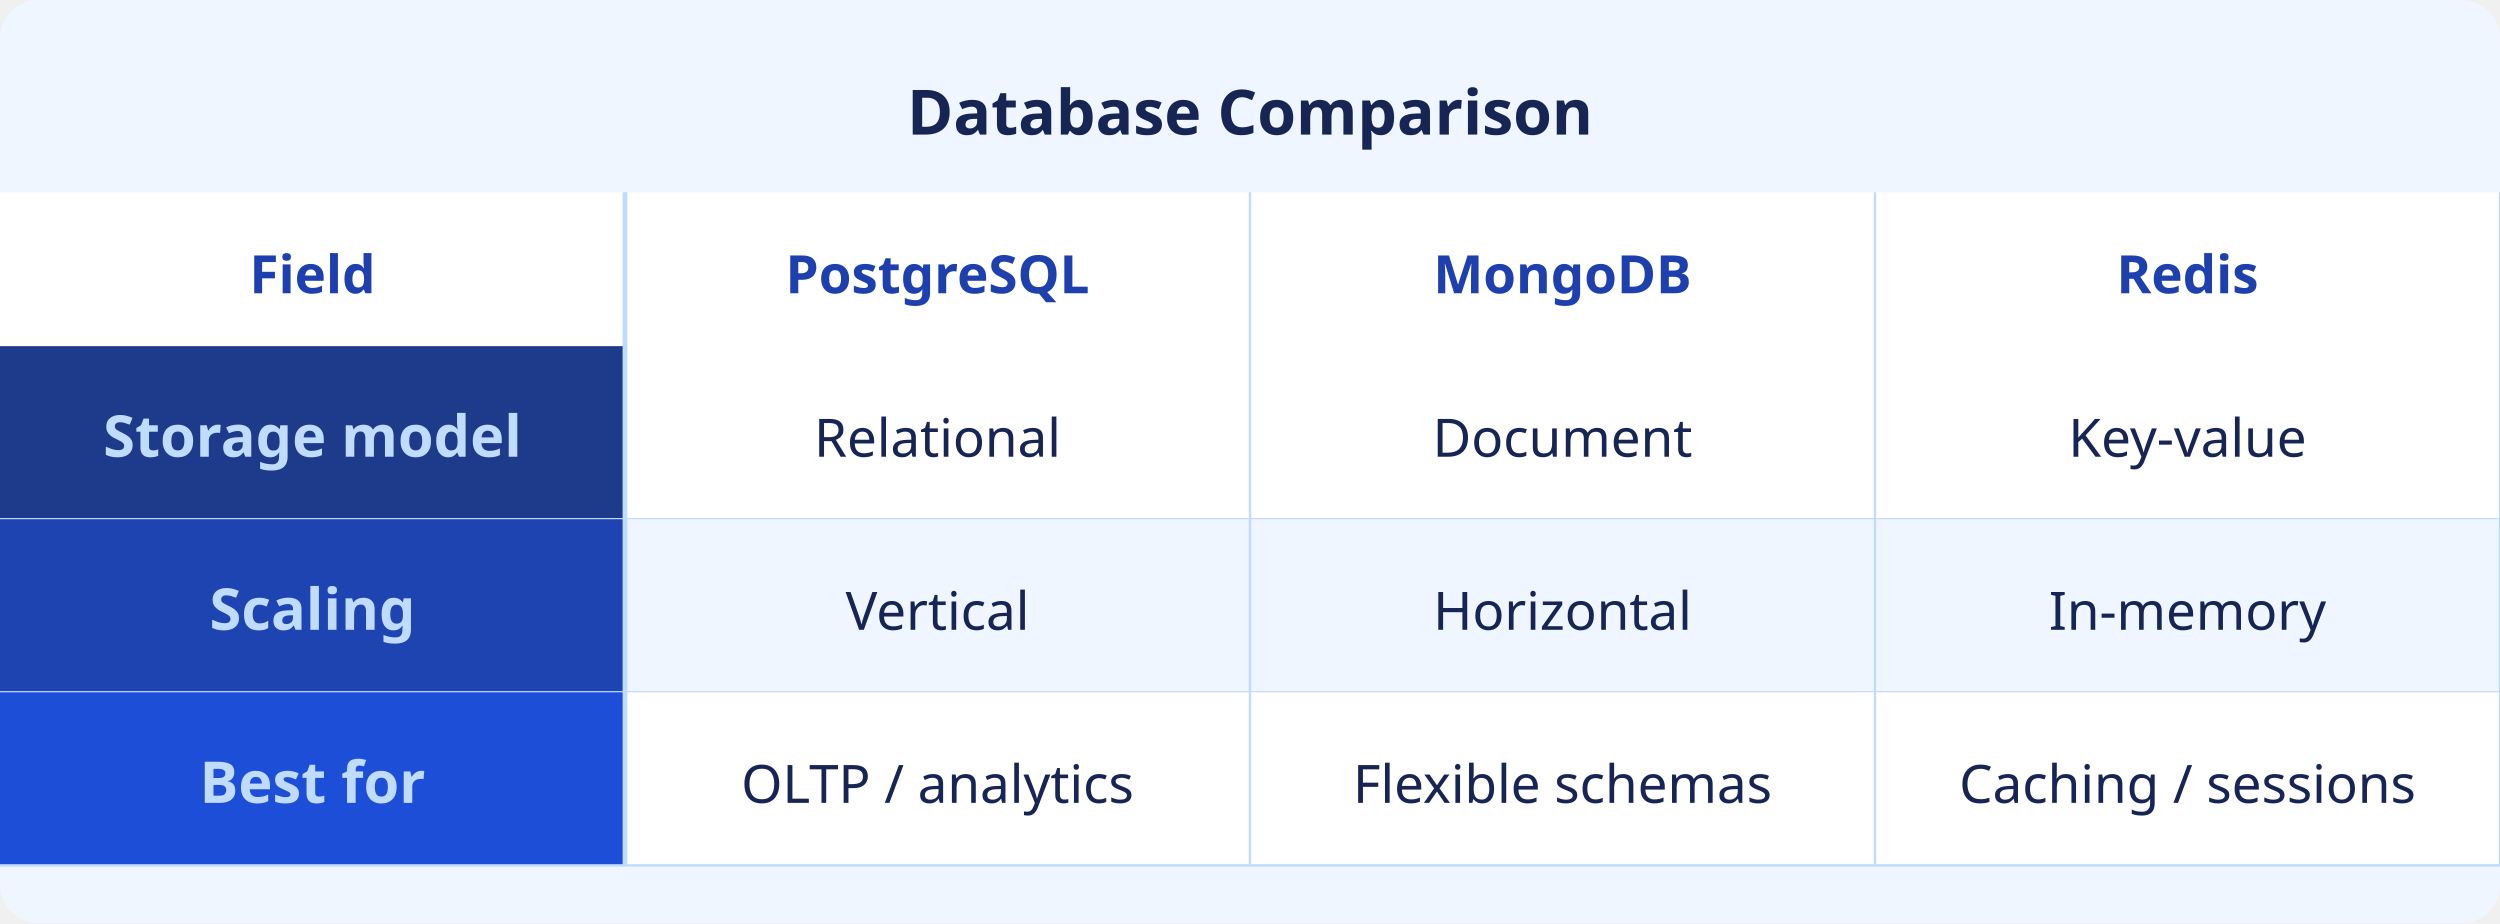
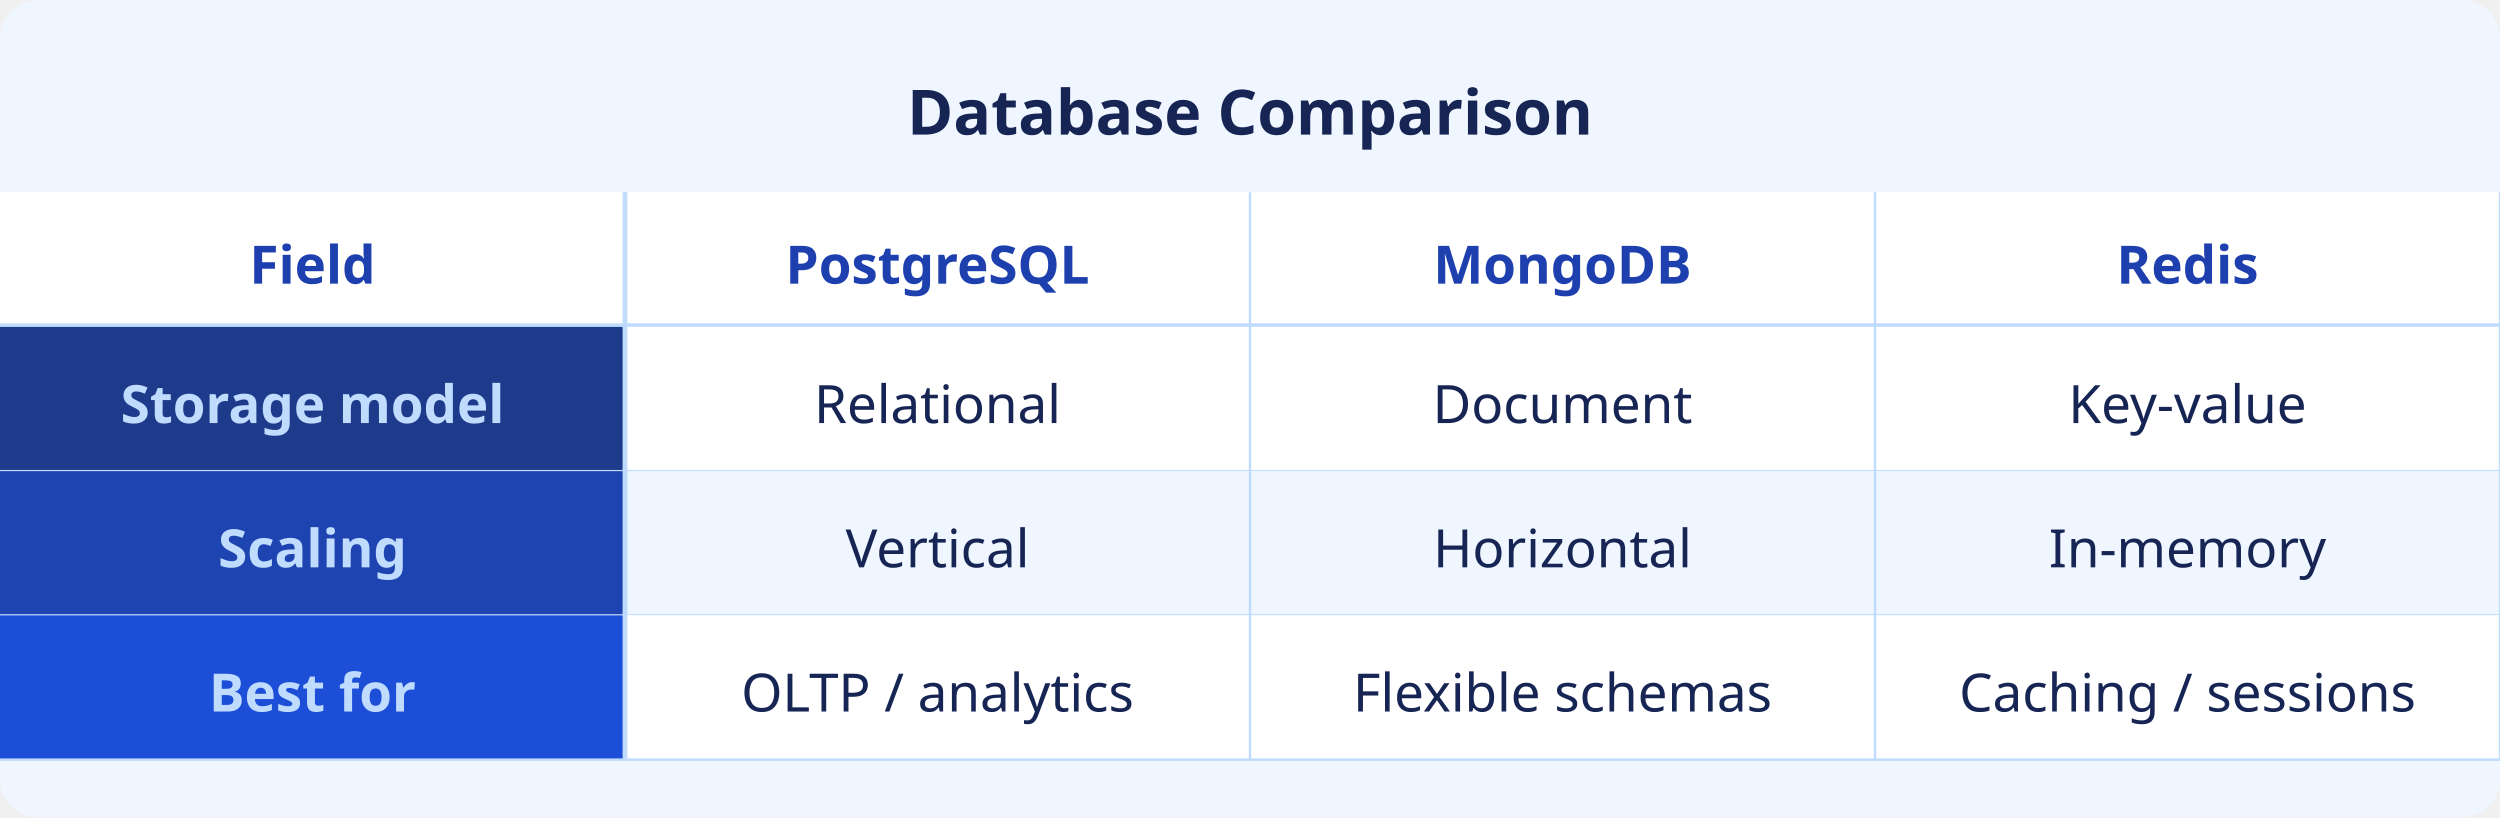
- <svg xmlns="http://www.w3.org/2000/svg" viewBox="0 0 520 192" style="width:100%;height:auto">
-   <rect width="520" height="192" fill="#eff6ff" rx="8" />
+ <svg xmlns="http://www.w3.org/2000/svg" viewBox="0 0 520 170" style="width:100%;height:auto">
+   <rect width="520" height="170" fill="#eff6ff" rx="8" />
  <text x="260" y="28" text-anchor="middle" font-size="13" fill="#172554" font-family="system-ui,sans-serif" font-weight="700">Database Comparison</text>
-   <rect x="0" y="40" width="130" height="32" fill="#ffffff" />
-   <text x="65" y="61" text-anchor="middle" font-size="11" fill="#1e40af" font-family="system-ui,sans-serif" font-weight="600">Field</text>
-   <rect x="130" y="40" width="130" height="32" fill="#ffffff" />
-   <text x="195" y="61" text-anchor="middle" font-size="11" fill="#1e40af" font-family="system-ui,sans-serif" font-weight="600">PostgreSQL</text>
-   <rect x="260" y="40" width="130" height="32" fill="#ffffff" />
-   <text x="325" y="61" text-anchor="middle" font-size="11" fill="#1e40af" font-family="system-ui,sans-serif" font-weight="600">MongoDB</text>
-   <rect x="390" y="40" width="130" height="32" fill="#ffffff" />
-   <text x="455" y="61" text-anchor="middle" font-size="11" fill="#1e40af" font-family="system-ui,sans-serif" font-weight="600">Redis</text>
-   <rect x="0" y="72" width="130" height="36" fill="#1e3a8a" />
-   <text x="65" y="95" text-anchor="middle" font-size="12" fill="#bfdbfe" font-family="system-ui,sans-serif" font-weight="700">Storage model</text>
-   <rect x="130" y="72" width="390" height="36" fill="#ffffff" />
-   <text x="195" y="95" text-anchor="middle" font-size="11" fill="#172554" font-family="system-ui,sans-serif">Relational</text>
-   <text x="325" y="95" text-anchor="middle" font-size="11" fill="#172554" font-family="system-ui,sans-serif">Document</text>
-   <text x="455" y="95" text-anchor="middle" font-size="11" fill="#172554" font-family="system-ui,sans-serif">Key-value</text>
-   <line x1="0" y1="108" x2="520" y2="108" stroke="#bfdbfe" stroke-width="0.5" />
-   <rect x="0" y="108" width="130" height="36" fill="#1e44b1" />
-   <text x="65" y="131" text-anchor="middle" font-size="12" fill="#bfdbfe" font-family="system-ui,sans-serif" font-weight="700">Scaling</text>
-   <rect x="130" y="108" width="390" height="36" fill="#eff6ff" />
-   <text x="195" y="131" text-anchor="middle" font-size="11" fill="#172554" font-family="system-ui,sans-serif">Vertical</text>
-   <text x="325" y="131" text-anchor="middle" font-size="11" fill="#172554" font-family="system-ui,sans-serif">Horizontal</text>
-   <text x="455" y="131" text-anchor="middle" font-size="11" fill="#172554" font-family="system-ui,sans-serif">In-memory</text>
-   <line x1="0" y1="144" x2="520" y2="144" stroke="#bfdbfe" stroke-width="0.5" />
-   <rect x="0" y="144" width="130" height="36" fill="#1d4ed8" />
-   <text x="65" y="167" text-anchor="middle" font-size="12" fill="#bfdbfe" font-family="system-ui,sans-serif" font-weight="700">Best for</text>
-   <rect x="130" y="144" width="390" height="36" fill="#ffffff" />
-   <text x="195" y="167" text-anchor="middle" font-size="11" fill="#172554" font-family="system-ui,sans-serif">OLTP / analytics</text>
-   <text x="325" y="167" text-anchor="middle" font-size="11" fill="#172554" font-family="system-ui,sans-serif">Flexible schemas</text>
-   <text x="455" y="167" text-anchor="middle" font-size="11" fill="#172554" font-family="system-ui,sans-serif">Caching / sessions</text>
-   <line x1="0" y1="180" x2="520" y2="180" stroke="#bfdbfe" stroke-width="0.5" />
-   <line x1="130" y1="40" x2="130" y2="180" stroke="#bfdbfe" stroke-width="0.5" />
-   <line x1="260" y1="40" x2="260" y2="180" stroke="#bfdbfe" stroke-width="0.5" />
-   <line x1="390" y1="40" x2="390" y2="180" stroke="#bfdbfe" stroke-width="0.5" />
-   <line x1="520" y1="40" x2="520" y2="180" stroke="#bfdbfe" stroke-width="0.5" />
-   <line x1="130" y1="40" x2="130" y2="180" stroke="#bfdbfe" stroke-width="1" />
+   <rect x="0" y="40" width="130" height="28" fill="#ffffff" />
+   <text x="65" y="59" text-anchor="middle" font-size="11" fill="#1e40af" font-family="system-ui,sans-serif" font-weight="600">
+     <tspan x="65" dy="0">Field</tspan>
+   </text>
+   <rect x="130" y="40" width="130" height="28" fill="#ffffff" />
+   <text x="195" y="59" text-anchor="middle" font-size="11" fill="#1e40af" font-family="system-ui,sans-serif" font-weight="600">
+     <tspan x="195" dy="0">PostgreSQL</tspan>
+   </text>
+   <rect x="260" y="40" width="130" height="28" fill="#ffffff" />
+   <text x="325" y="59" text-anchor="middle" font-size="11" fill="#1e40af" font-family="system-ui,sans-serif" font-weight="600">
+     <tspan x="325" dy="0">MongoDB</tspan>
+   </text>
+   <rect x="390" y="40" width="130" height="28" fill="#ffffff" />
+   <text x="455" y="59" text-anchor="middle" font-size="11" fill="#1e40af" font-family="system-ui,sans-serif" font-weight="600">
+     <tspan x="455" dy="0">Redis</tspan>
+   </text>
+   <line x1="0" y1="68" x2="520" y2="68" stroke="#bfdbfe" stroke-width="1.5" />
+   <rect x="0" y="68" width="130" height="30" fill="#1e3a8a" />
+   <text x="65" y="88" text-anchor="middle" font-size="11" fill="#bfdbfe" font-family="system-ui,sans-serif" font-weight="700">
+     <tspan x="65" dy="0">Storage model</tspan>
+   </text>
+   <rect x="130" y="68" width="390" height="30" fill="#ffffff" />
+   <rect x="130" y="68" width="130" height="30" fill="#ffffff" />
+   <text x="195" y="88" text-anchor="middle" font-size="11" fill="#172554" font-family="system-ui,sans-serif">
+     <tspan x="195" dy="0">Relational</tspan>
+   </text>
+   <rect x="260" y="68" width="130" height="30" fill="#ffffff" />
+   <text x="325" y="88" text-anchor="middle" font-size="11" fill="#172554" font-family="system-ui,sans-serif">
+     <tspan x="325" dy="0">Document</tspan>
+   </text>
+   <rect x="390" y="68" width="130" height="30" fill="#ffffff" />
+   <text x="455" y="88" text-anchor="middle" font-size="11" fill="#172554" font-family="system-ui,sans-serif">
+     <tspan x="455" dy="0">Key-value</tspan>
+   </text>
+   <line x1="0" y1="98" x2="520" y2="98" stroke="#bfdbfe" stroke-width="0.5" />
+   <rect x="0" y="98" width="130" height="30" fill="#1e44b1" />
+   <text x="65" y="118" text-anchor="middle" font-size="11" fill="#bfdbfe" font-family="system-ui,sans-serif" font-weight="700">
+     <tspan x="65" dy="0">Scaling</tspan>
+   </text>
+   <rect x="130" y="98" width="390" height="30" fill="#eff6ff" />
+   <rect x="130" y="98" width="130" height="30" fill="#eff6ff" />
+   <text x="195" y="118" text-anchor="middle" font-size="11" fill="#172554" font-family="system-ui,sans-serif">
+     <tspan x="195" dy="0">Vertical</tspan>
+   </text>
+   <rect x="260" y="98" width="130" height="30" fill="#eff6ff" />
+   <text x="325" y="118" text-anchor="middle" font-size="11" fill="#172554" font-family="system-ui,sans-serif">
+     <tspan x="325" dy="0">Horizontal</tspan>
+   </text>
+   <rect x="390" y="98" width="130" height="30" fill="#eff6ff" />
+   <text x="455" y="118" text-anchor="middle" font-size="11" fill="#172554" font-family="system-ui,sans-serif">
+     <tspan x="455" dy="0">In-memory</tspan>
+   </text>
+   <line x1="0" y1="128" x2="520" y2="128" stroke="#bfdbfe" stroke-width="0.5" />
+   <rect x="0" y="128" width="130" height="30" fill="#1d4ed8" />
+   <text x="65" y="148" text-anchor="middle" font-size="11" fill="#bfdbfe" font-family="system-ui,sans-serif" font-weight="700">
+     <tspan x="65" dy="0">Best for</tspan>
+   </text>
+   <rect x="130" y="128" width="390" height="30" fill="#ffffff" />
+   <rect x="130" y="128" width="130" height="30" fill="#ffffff" />
+   <text x="195" y="148" text-anchor="middle" font-size="11" fill="#172554" font-family="system-ui,sans-serif">
+     <tspan x="195" dy="0">OLTP / analytics</tspan>
+   </text>
+   <rect x="260" y="128" width="130" height="30" fill="#ffffff" />
+   <text x="325" y="148" text-anchor="middle" font-size="11" fill="#172554" font-family="system-ui,sans-serif">
+     <tspan x="325" dy="0">Flexible schemas</tspan>
+   </text>
+   <rect x="390" y="128" width="130" height="30" fill="#ffffff" />
+   <text x="455" y="148" text-anchor="middle" font-size="11" fill="#172554" font-family="system-ui,sans-serif">
+     <tspan x="455" dy="0">Caching / sessions</tspan>
+   </text>
+   <line x1="0" y1="158" x2="520" y2="158" stroke="#bfdbfe" stroke-width="0.5" />
+   <line x1="130" y1="40" x2="130" y2="158" stroke="#bfdbfe" stroke-width="0.5" />
+   <line x1="260" y1="40" x2="260" y2="158" stroke="#bfdbfe" stroke-width="0.5" />
+   <line x1="390" y1="40" x2="390" y2="158" stroke="#bfdbfe" stroke-width="0.5" />
+   <line x1="520" y1="40" x2="520" y2="158" stroke="#bfdbfe" stroke-width="0.5" />
+   <line x1="130" y1="40" x2="130" y2="158" stroke="#bfdbfe" stroke-width="1" />
</svg>
